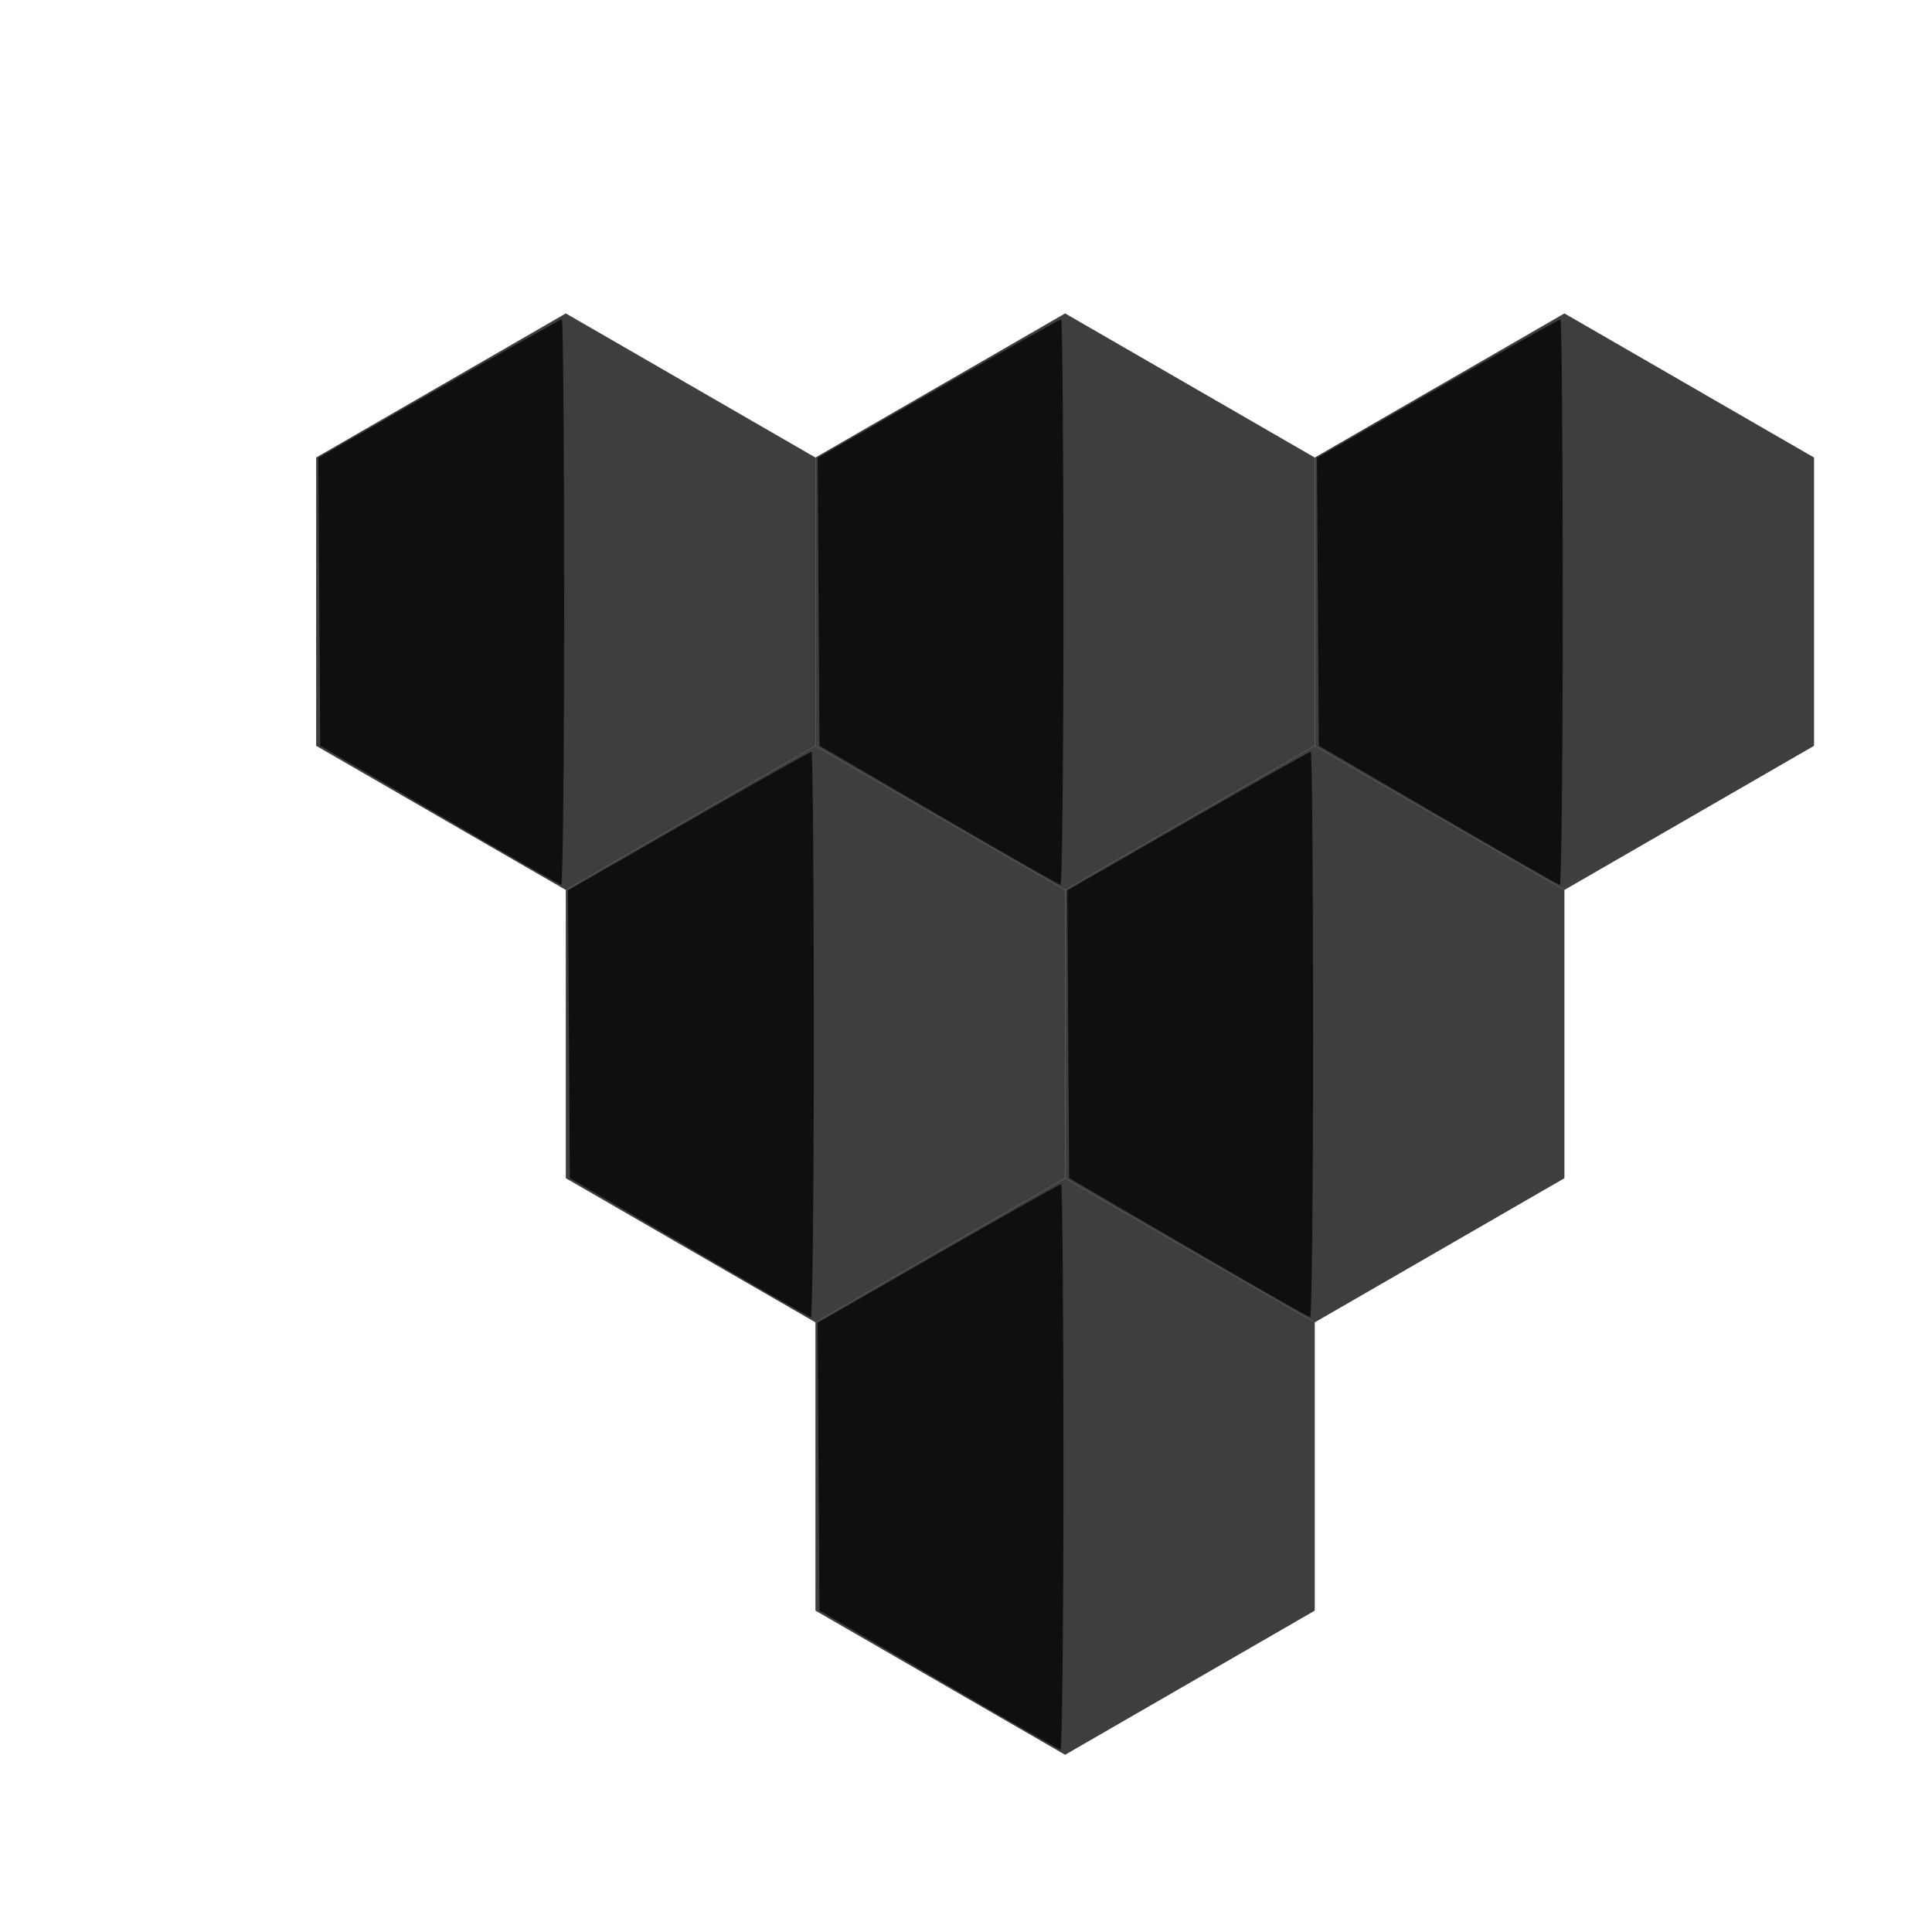
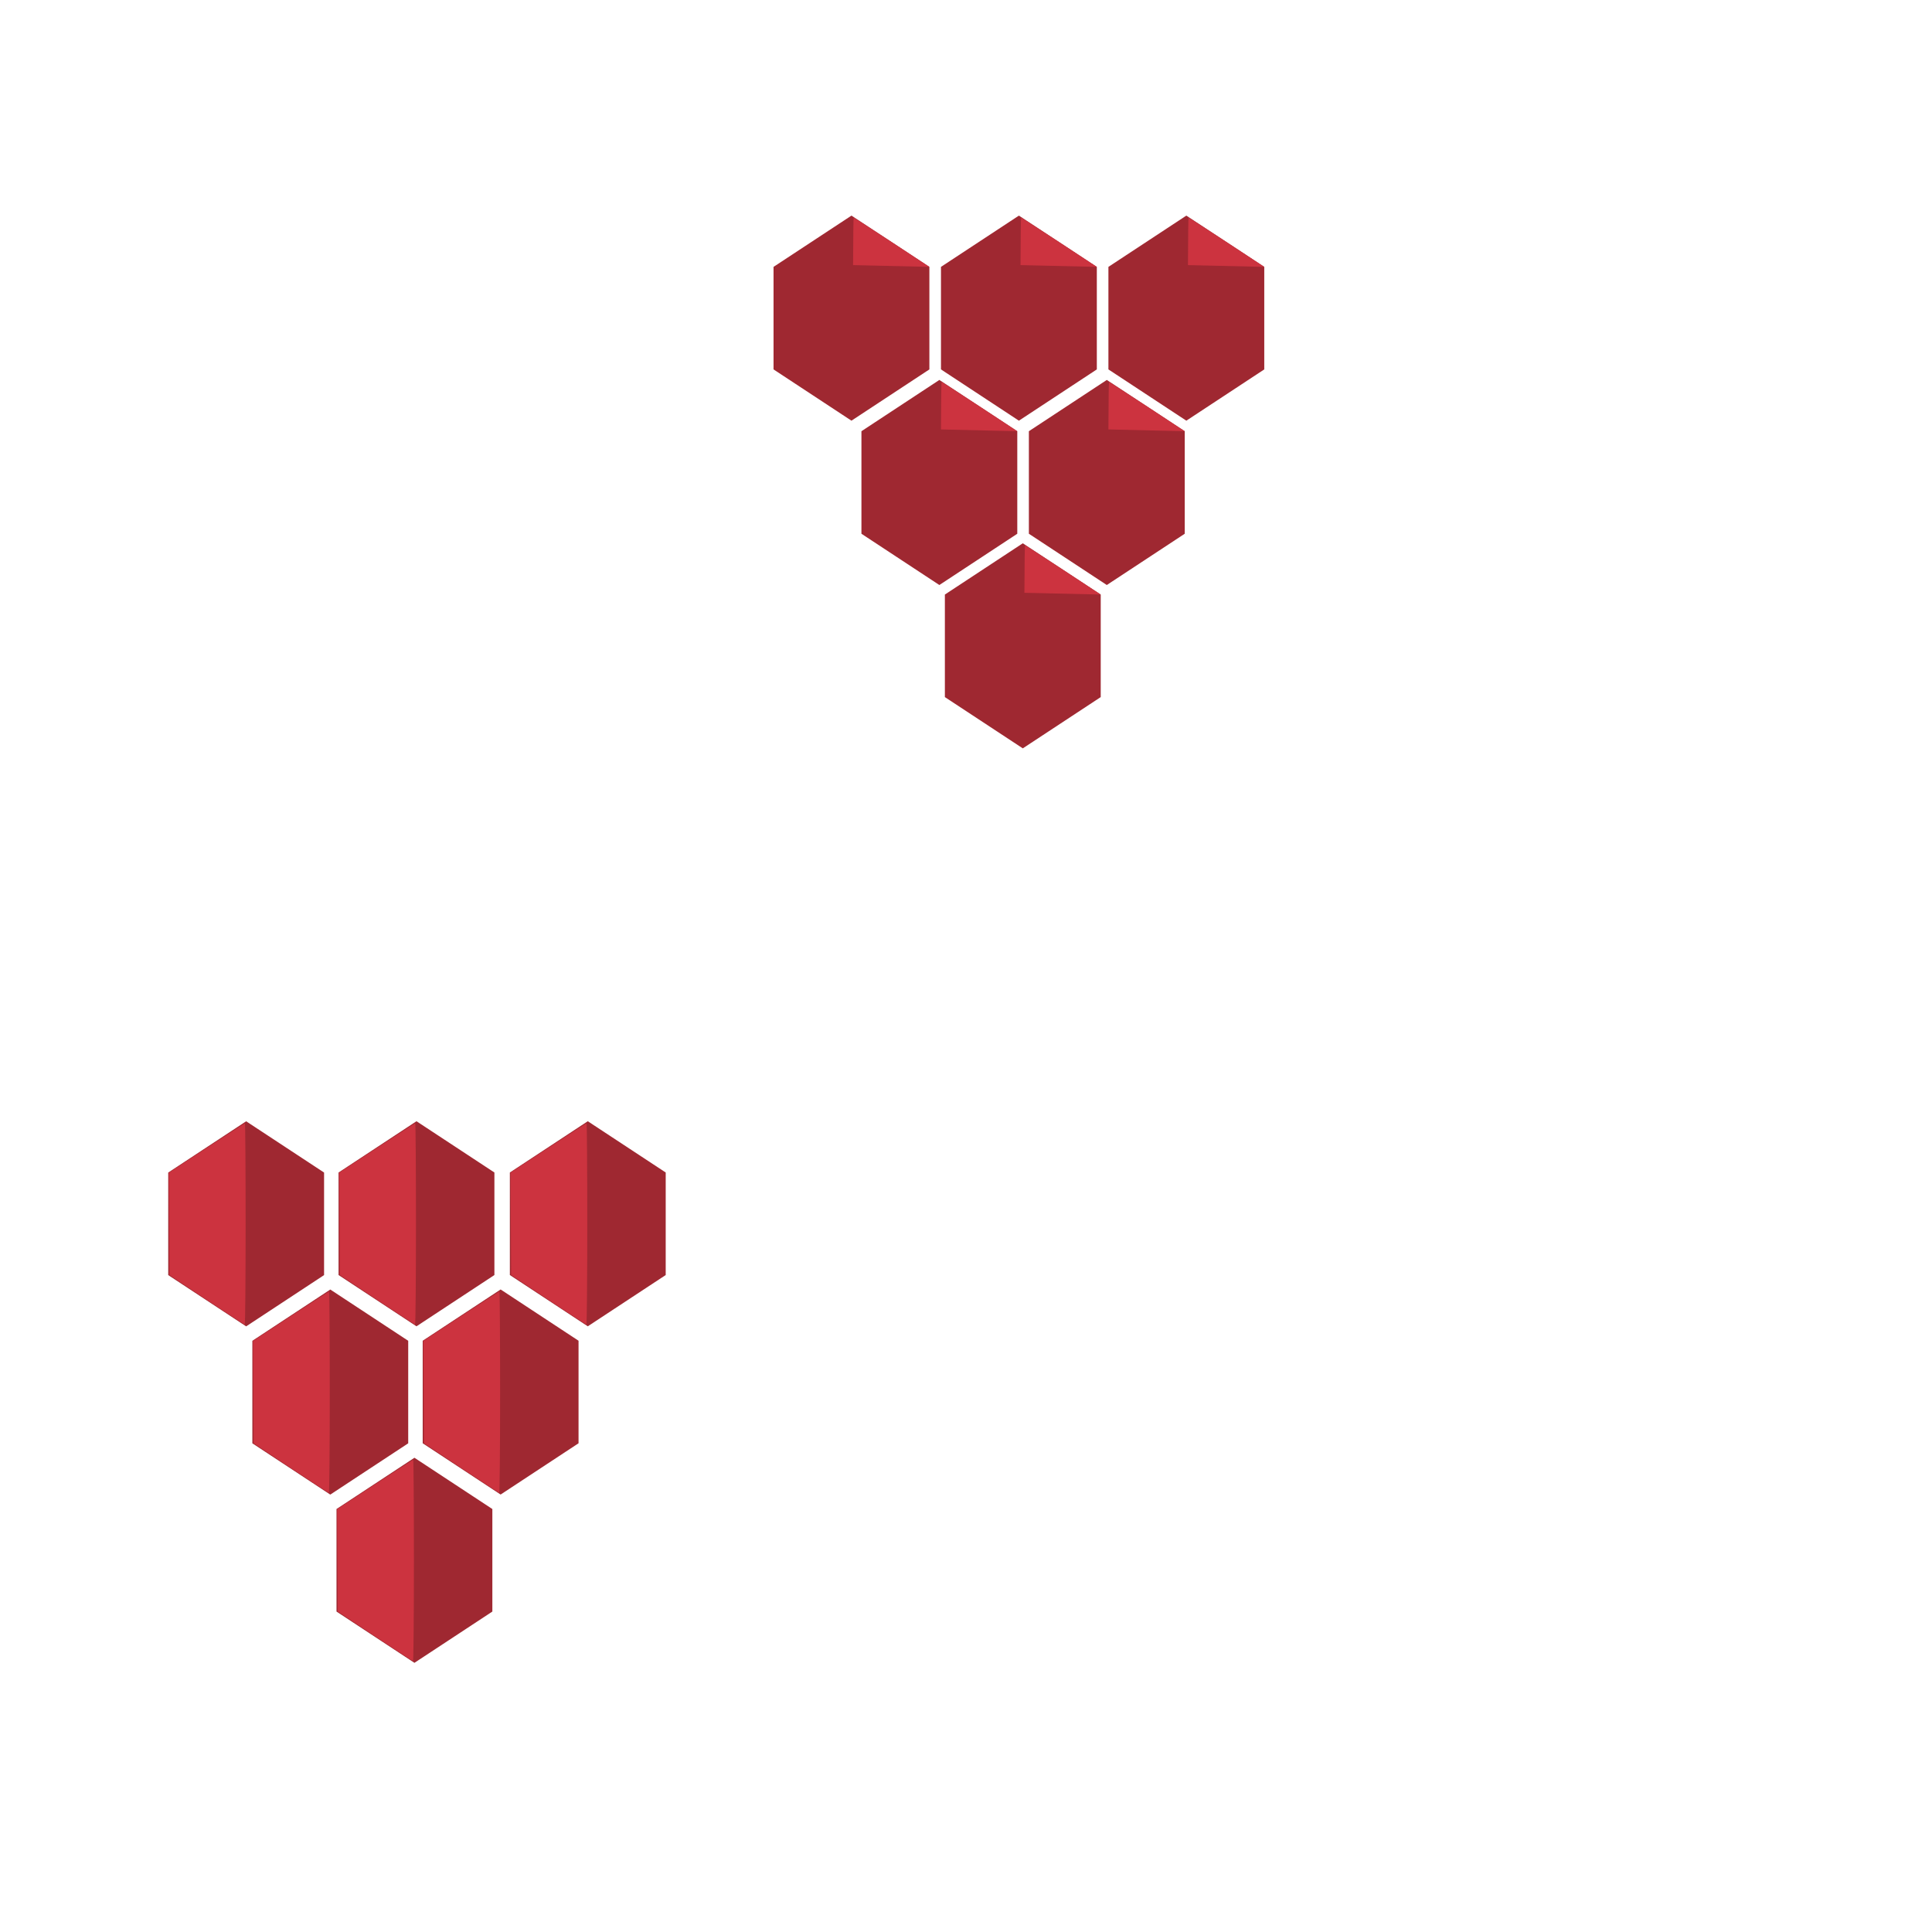
<svg xmlns="http://www.w3.org/2000/svg" width="1000" height="1000" viewBox="0 0 264.583 264.583" version="1.1" id="svg4081">
  <defs id="defs4075" />
  <g id="layer1" transform="translate(0,-32.41665)" style="opacity:1">
-     <g id="g4966">
-       <path d="m 111.674,134.555 -34.189,19.739 -34.189,-19.739 0,-39.478 34.189,-19.739 34.189,19.739 z" id="path4941" style="opacity:0.757;fill:#000000;stroke-width:0.265" />
-       <path transform="matrix(0.2645833,0,0,0.2645833,0,32.41665)" id="path4962" d="m 227.354,421.911 -61.619,-35.908 -0.481,-74.498 -0.481,-74.498 62.416,-35.86 c 34.329,-19.723 62.956,-35.86 63.616,-35.86 0.66,0 1.2,65.912 1.2,146.472 0,80.56 -0.682,146.379 -1.515,146.266 -0.833,-0.113 -29.244,-16.365 -63.135,-36.114 z" style="opacity:0.757;fill:#000000;stroke-width:2.02" />
+     <g id="g4711">
+       <path transform="matrix(0.6665682,0,0,0.7596097,56.34296,28.6734)" style="opacity:1;fill:#9f2831;fill-opacity:1;stroke-width:0.124" id="path4698" d="M 106.416,71.528 90.407,80.771 74.397,71.528 l 1e-6,-18.486 16.01,-9.243 16.01,9.243 z" />
+       <path id="path4700" transform="matrix(0.2645833,0,0,0.2645833,0,32.41665)" d="M 441.857 112.66 C 441.726 112.66 441.616 122.805 441.549 137.217 L 481.047 138.133 L 462.469 125.91 L 461.715 125.416 C 451 118.4 442.063 112.66 441.857 112.66 z " style="opacity:1;fill:#cc333f;fill-opacity:1;stroke-width:0.673" />
    </g>
-     <g id="g4972" transform="translate(68.37818)">
-       <path style="opacity:0.757;fill:#000000;stroke-width:0.265" id="path4968" d="m 111.674,134.555 -34.189,19.739 -34.189,-19.739 0,-39.478 34.189,-19.739 34.189,19.739 z" />
-       <path style="opacity:0.757;fill:#000000;stroke-width:2.02" d="m 227.354,421.911 -61.619,-35.908 -0.481,-74.498 -0.481,-74.498 62.416,-35.86 c 34.329,-19.723 62.956,-35.86 63.616,-35.86 0.66,0 1.2,65.912 1.2,146.472 0,80.56 -0.682,146.379 -1.515,146.266 -0.833,-0.113 -29.244,-16.365 -63.135,-36.114 z" id="path4970" transform="matrix(0.2645833,0,0,0.2645833,0,32.41665)" />
+     <g id="g4717" transform="translate(22.93066)">
+       <path d="M 106.416,71.528 90.407,80.771 74.397,71.528 l 1e-6,-18.486 16.01,-9.243 16.01,9.243 z" id="path4713" style="opacity:1;fill:#9f2831;fill-opacity:1;stroke-width:0.124" transform="matrix(0.6665682,0,0,0.7596097,56.34296,28.6734)" />
+       <path style="opacity:1;fill:#cc333f;fill-opacity:1;stroke-width:0.673" d="m 441.857,112.66 c -0.132,0 -0.242,10.145 -0.309,24.557 l 39.498,0.916 -18.578,-12.223 -0.754,-0.494 c -10.715,-7.016 -19.651,-12.756 -19.857,-12.756 z" transform="matrix(0.2645833,0,0,0.2645833,0,32.41665)" id="path4715" />
    </g>
-     <g transform="translate(136.7564)" id="g4978">
-       <path d="m 111.674,134.555 -34.189,19.739 -34.189,-19.739 0,-39.478 34.189,-19.739 34.189,19.739 z" id="path4974" style="opacity:0.757;fill:#000000;stroke-width:0.265" />
-       <path transform="matrix(0.2645833,0,0,0.2645833,0,32.41665)" id="path4976" d="m 227.354,421.911 -61.619,-35.908 -0.481,-74.498 -0.481,-74.498 62.416,-35.86 c 34.329,-19.723 62.956,-35.86 63.616,-35.86 0.66,0 1.2,65.912 1.2,146.472 0,80.56 -0.682,146.379 -1.515,146.266 -0.833,-0.113 -29.244,-16.365 -63.135,-36.114 z" style="opacity:0.757;fill:#000000;stroke-width:2.02" />
+     <g transform="translate(45.86132)" id="g4723">
+       <path transform="matrix(0.6665682,0,0,0.7596097,56.34296,28.6734)" style="opacity:1;fill:#9f2831;fill-opacity:1;stroke-width:0.124" id="path4719" d="M 106.416,71.528 90.407,80.771 74.397,71.528 l 1e-6,-18.486 16.01,-9.243 16.01,9.243 z" />
+       <path id="path4721" transform="matrix(0.2645833,0,0,0.2645833,0,32.41665)" d="m 441.857,112.66 c -0.132,0 -0.242,10.145 -0.309,24.557 l 39.498,0.916 -18.578,-12.223 -0.754,-0.494 c -10.715,-7.016 -19.651,-12.756 -19.857,-12.756 z" style="opacity:1;fill:#cc333f;fill-opacity:1;stroke-width:0.673" />
    </g>
-     <g id="g4984" transform="translate(34.18909,59.21724)">
-       <path style="opacity:0.757;fill:#000000;stroke-width:0.265" id="path4980" d="m 111.674,134.555 -34.189,19.739 -34.189,-19.739 0,-39.478 34.189,-19.739 34.189,19.739 z" />
-       <path style="opacity:0.757;fill:#000000;stroke-width:2.02" d="m 227.354,421.911 -61.619,-35.908 -0.481,-74.498 -0.481,-74.498 62.416,-35.86 c 34.329,-19.723 62.956,-35.86 63.616,-35.86 0.66,0 1.2,65.912 1.2,146.472 0,80.56 -0.682,146.379 -1.515,146.266 -0.833,-0.113 -29.244,-16.365 -63.135,-36.114 z" id="path4982" transform="matrix(0.2645833,0,0,0.2645833,0,32.41665)" />
+     <g id="g4729" transform="translate(12.03798,22.50535)">
+       <path d="M 106.416,71.528 90.407,80.771 74.397,71.528 l 1e-6,-18.486 16.01,-9.243 16.01,9.243 z" id="path4725" style="opacity:1;fill:#9f2831;fill-opacity:1;stroke-width:0.124" transform="matrix(0.6665682,0,0,0.7596097,56.34296,28.6734)" />
+       <path style="opacity:1;fill:#cc333f;fill-opacity:1;stroke-width:0.673" d="m 441.857,112.66 c -0.132,0 -0.242,10.145 -0.309,24.557 l 39.498,0.916 -18.578,-12.223 -0.754,-0.494 c -10.715,-7.016 -19.651,-12.756 -19.857,-12.756 z" transform="matrix(0.2645833,0,0,0.2645833,0,32.41665)" id="path4727" />
    </g>
-     <g transform="translate(102.5673,59.21724)" id="g4990">
-       <path d="m 111.674,134.555 -34.189,19.739 -34.189,-19.739 0,-39.478 34.189,-19.739 34.189,19.739 z" id="path4986" style="opacity:0.757;fill:#000000;stroke-width:0.265" />
-       <path transform="matrix(0.2645833,0,0,0.2645833,0,32.41665)" id="path4988" d="m 227.354,421.911 -61.619,-35.908 -0.481,-74.498 -0.481,-74.498 62.416,-35.86 c 34.329,-19.723 62.956,-35.86 63.616,-35.86 0.66,0 1.2,65.912 1.2,146.472 0,80.56 -0.682,146.379 -1.515,146.266 -0.833,-0.113 -29.244,-16.365 -63.135,-36.114 z" style="opacity:0.757;fill:#000000;stroke-width:2.02" />
+     <g transform="translate(34.96864,22.50535)" id="g4735">
+       <path transform="matrix(0.6665682,0,0,0.7596097,56.34296,28.6734)" style="opacity:1;fill:#9f2831;fill-opacity:1;stroke-width:0.124" id="path4731" d="M 106.416,71.528 90.407,80.771 74.397,71.528 l 1e-6,-18.486 16.01,-9.243 16.01,9.243 z" />
+       <path id="path4733" transform="matrix(0.2645833,0,0,0.2645833,0,32.41665)" d="m 441.857,112.66 c -0.132,0 -0.242,10.145 -0.309,24.557 l 39.498,0.916 -18.578,-12.223 -0.754,-0.494 c -10.715,-7.016 -19.651,-12.756 -19.857,-12.756 z" style="opacity:1;fill:#cc333f;fill-opacity:1;stroke-width:0.673" />
    </g>
-     <g transform="translate(68.37818,118.4345)" id="g4996">
-       <path d="m 111.674,134.555 -34.189,19.739 -34.189,-19.739 0,-39.478 34.189,-19.739 34.189,19.739 z" id="path4992" style="opacity:0.757;fill:#000000;stroke-width:0.265" />
-       <path transform="matrix(0.2645833,0,0,0.2645833,0,32.41665)" id="path4994" d="m 227.354,421.911 -61.619,-35.908 -0.481,-74.498 -0.481,-74.498 62.416,-35.86 c 34.329,-19.723 62.956,-35.86 63.616,-35.86 0.66,0 1.2,65.912 1.2,146.472 0,80.56 -0.682,146.379 -1.515,146.266 -0.833,-0.113 -29.244,-16.365 -63.135,-36.114 z" style="opacity:0.757;fill:#000000;stroke-width:2.02" />
+     <g transform="translate(23.46495,44.87506)" id="g4741">
+       <path transform="matrix(0.6665682,0,0,0.7596097,56.34296,28.6734)" style="opacity:1;fill:#9f2831;fill-opacity:1;stroke-width:0.124" id="path4737" d="M 106.416,71.528 90.407,80.771 74.397,71.528 l 1e-6,-18.486 16.01,-9.243 16.01,9.243 z" />
+       <path id="path4739" transform="matrix(0.2645833,0,0,0.2645833,0,32.41665)" d="m 441.857,112.66 c -0.132,0 -0.242,10.145 -0.309,24.557 l 39.498,0.916 -18.578,-12.223 -0.754,-0.494 c -10.715,-7.016 -19.651,-12.756 -19.857,-12.756 z" style="opacity:1;fill:#cc333f;fill-opacity:1;stroke-width:0.673" />
+     </g>
+     <g transform="matrix(0.6665682,0,0,0.7596097,-26.55256,152.7043)" id="g4747">
+       <path style="opacity:1;fill:#9f2831;fill-opacity:1;stroke-width:0.124" id="path4743" d="M 106.416,71.528 90.407,80.771 74.397,71.528 l 1e-6,-18.486 16.01,-9.243 16.01,9.243 z" />
+       <path style="opacity:1;fill:#cc333f;fill-opacity:1;stroke-width:0.25" d="m 82.291,75.973 -7.634,-4.449 -0.06,-9.23 -0.06,-9.23 7.733,-4.443 c 4.253,-2.444 7.8,-4.443 7.882,-4.443 0.082,0 0.149,8.166 0.149,18.147 0,9.981 -0.084,18.136 -0.188,18.122 -0.103,-0.014 -3.623,-2.028 -7.822,-4.474 z" id="path4745" />
+     </g>
+     <g id="g4753" transform="matrix(0.6665682,0,0,0.7596097,-3.226117,152.6971)">
+       <path d="M 106.416,71.528 90.407,80.771 74.397,71.528 l 1e-6,-18.486 16.01,-9.243 16.01,9.243 z" id="path4749" style="opacity:1;fill:#9f2831;fill-opacity:1;stroke-width:0.124" />
+       <path id="path4751" d="m 82.291,75.973 -7.634,-4.449 -0.06,-9.23 -0.06,-9.23 7.733,-4.443 c 4.253,-2.444 7.8,-4.443 7.882,-4.443 0.082,0 0.149,8.166 0.149,18.147 0,9.981 -0.084,18.136 -0.188,18.122 -0.103,-0.014 -3.623,-2.028 -7.822,-4.474 z" style="opacity:1;fill:#cc333f;fill-opacity:1;stroke-width:0.25" />
+     </g>
+     <g transform="matrix(0.6665682,0,0,0.7596097,20.23371,152.6971)" id="g4759">
+       <path style="opacity:1;fill:#9f2831;fill-opacity:1;stroke-width:0.124" id="path4755" d="M 106.416,71.528 90.407,80.771 74.397,71.528 l 1e-6,-18.486 16.01,-9.243 16.01,9.243 z" />
+       <path style="opacity:1;fill:#cc333f;fill-opacity:1;stroke-width:0.25" d="m 82.291,75.973 -7.634,-4.449 -0.06,-9.23 -0.06,-9.23 7.733,-4.443 c 4.253,-2.444 7.8,-4.443 7.882,-4.443 0.082,0 0.149,8.166 0.149,18.147 0,9.981 -0.084,18.136 -0.188,18.122 -0.103,-0.014 -3.623,-2.028 -7.822,-4.474 z" id="path4757" />
+     </g>
+     <g id="g4765" transform="matrix(0.6665682,0,0,0.7596097,-15.02983,175.7435)">
+       <path d="M 106.416,71.528 90.407,80.771 74.397,71.528 l 1e-6,-18.486 16.01,-9.243 16.01,9.243 z" id="path4761" style="opacity:1;fill:#9f2831;fill-opacity:1;stroke-width:0.124" />
+       <path id="path4763" d="m 82.291,75.973 -7.634,-4.449 -0.06,-9.23 -0.06,-9.23 7.733,-4.443 c 4.253,-2.444 7.8,-4.443 7.882,-4.443 0.082,0 0.149,8.166 0.149,18.147 0,9.981 -0.084,18.136 -0.188,18.122 -0.103,-0.014 -3.623,-2.028 -7.822,-4.474 z" style="opacity:1;fill:#cc333f;fill-opacity:1;stroke-width:0.25" />
+     </g>
+     <g transform="matrix(0.6665682,0,0,0.7596097,8.296619,175.7362)" id="g4771">
+       <path style="opacity:1;fill:#9f2831;fill-opacity:1;stroke-width:0.124" id="path4767" d="M 106.416,71.528 90.407,80.771 74.397,71.528 l 1e-6,-18.486 16.01,-9.243 16.01,9.243 z" />
+       <path style="opacity:1;fill:#cc333f;fill-opacity:1;stroke-width:0.25" d="m 82.291,75.973 -7.634,-4.449 -0.06,-9.23 -0.06,-9.23 7.733,-4.443 c 4.253,-2.444 7.8,-4.443 7.882,-4.443 0.082,0 0.149,8.166 0.149,18.147 0,9.981 -0.084,18.136 -0.188,18.122 -0.103,-0.014 -3.623,-2.028 -7.822,-4.474 z" id="path4769" />
+     </g>
+     <g transform="matrix(0.6665682,0,0,0.7596097,-3.507091,198.7826)" id="g4777">
+       <path style="opacity:1;fill:#9f2831;fill-opacity:1;stroke-width:0.124" id="path4773" d="M 106.416,71.528 90.407,80.771 74.397,71.528 l 1e-6,-18.486 16.01,-9.243 16.01,9.243 z" />
+       <path style="opacity:1;fill:#cc333f;fill-opacity:1;stroke-width:0.25" d="m 82.291,75.973 -7.634,-4.449 -0.06,-9.23 -0.06,-9.23 7.733,-4.443 c 4.253,-2.444 7.8,-4.443 7.882,-4.443 0.082,0 0.149,8.166 0.149,18.147 0,9.981 -0.084,18.136 -0.188,18.122 -0.103,-0.014 -3.623,-2.028 -7.822,-4.474 z" id="path4775" />
    </g>
  </g>
</svg>
